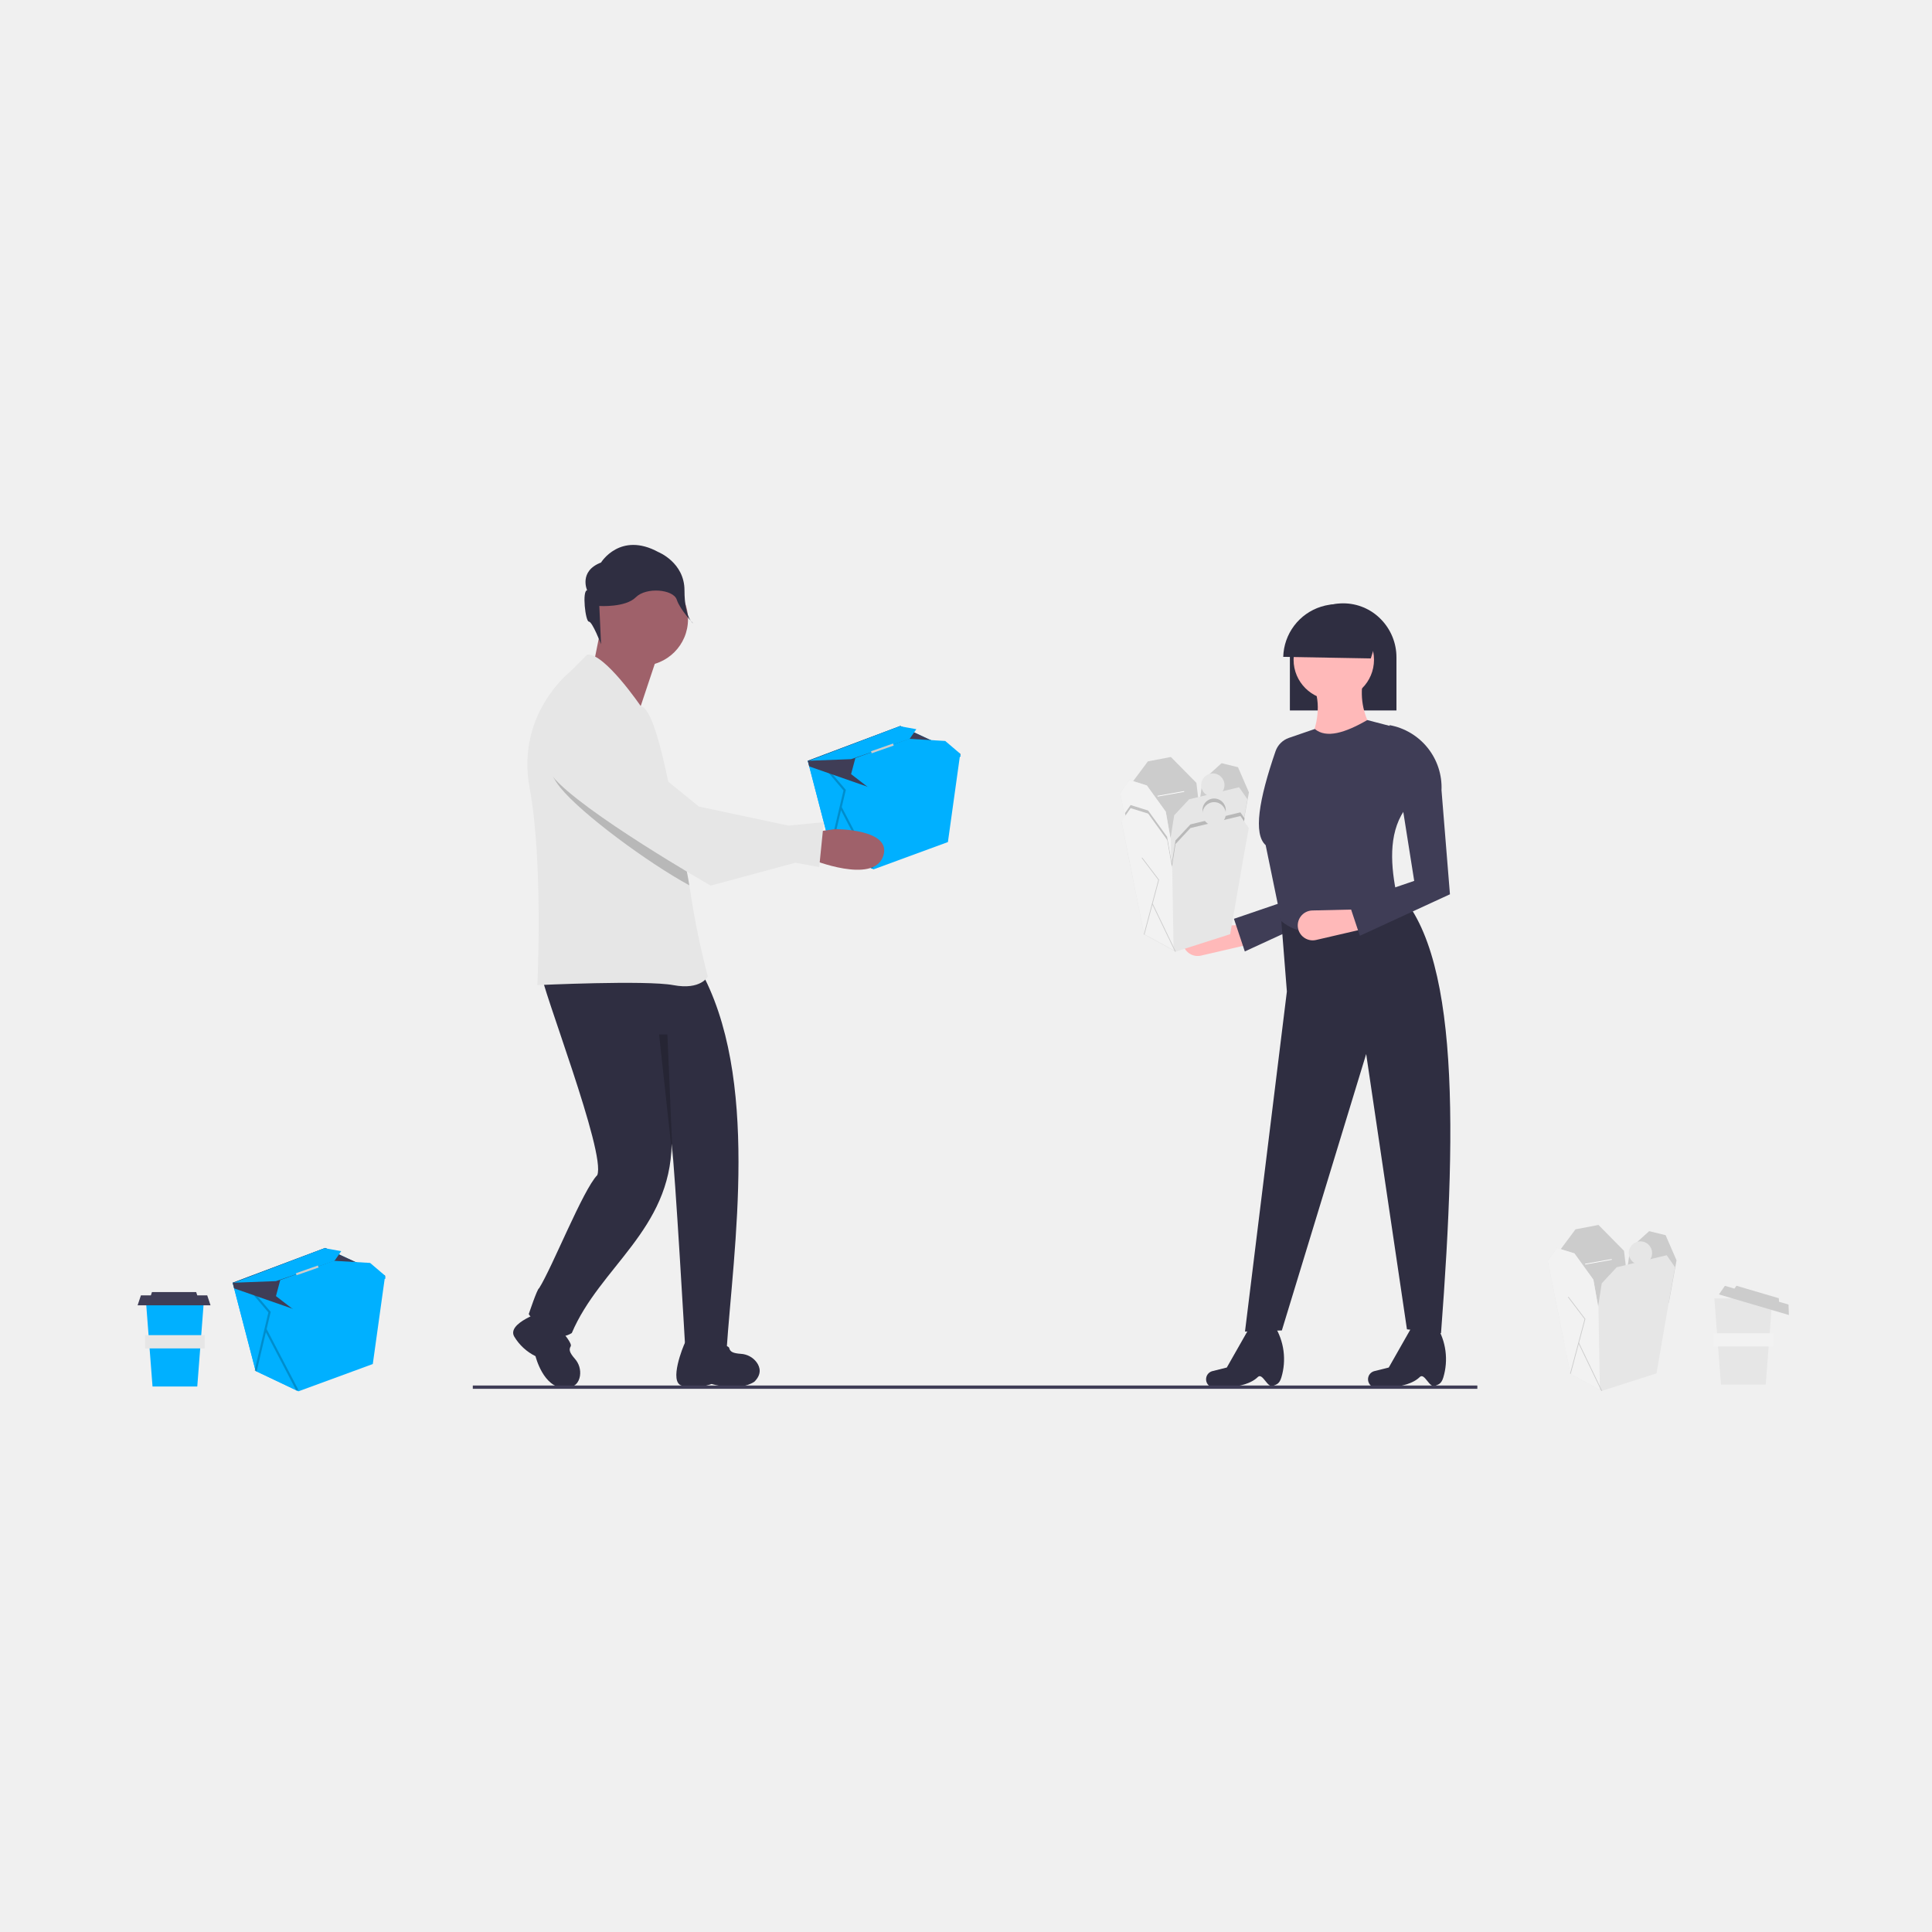
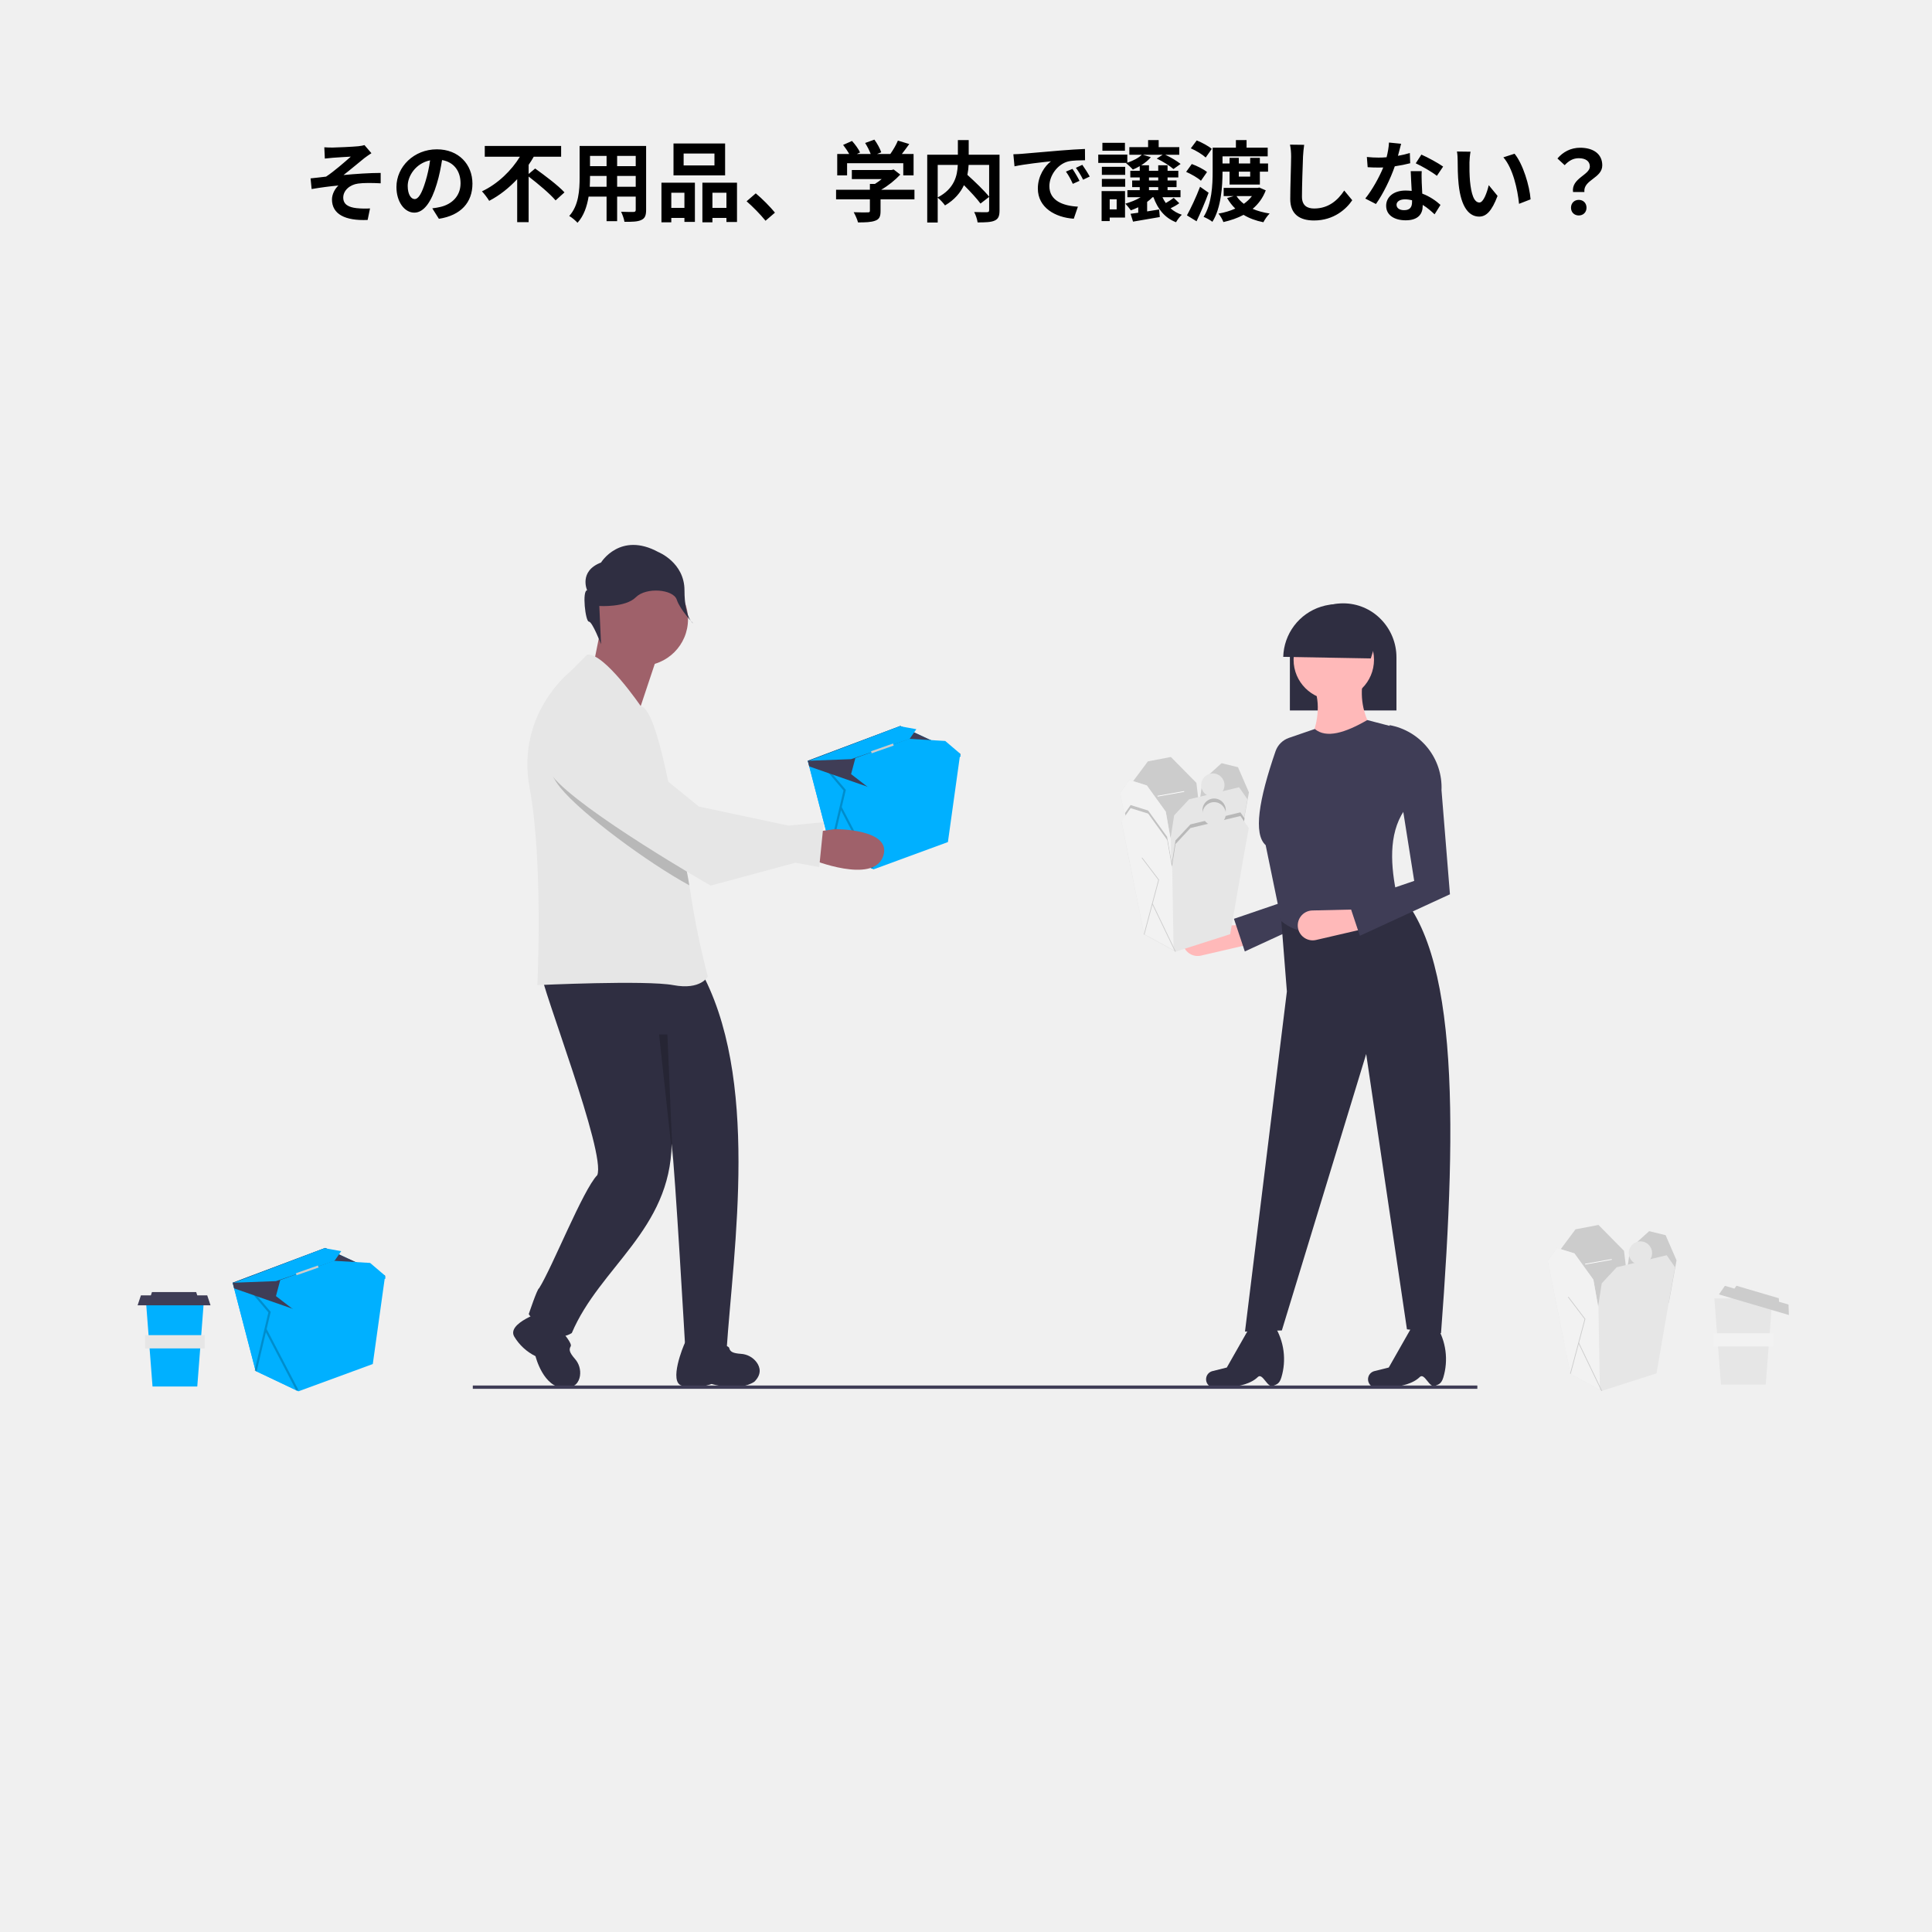
<svg xmlns="http://www.w3.org/2000/svg" width="351" height="351" viewBox="0 0 351 351" fill="none">
-   <path d="M174.449 136.948L174.441 137.001L174.42 137.152L172.214 152.984L158.705 157.941L158.493 157.839L150.93 154.248L147.019 139.242L146.751 138.212L146.833 138.181L163.564 131.895L174.439 136.942L174.449 136.948Z" fill="#00B0FF" />
-   <path d="M158.493 157.839L150.93 154.247L146.751 138.212L146.833 138.18L157.733 142.779L158.493 157.839Z" fill="#00B0FF" />
-   <path opacity="0.2" d="M158.682 157.656L152.929 146.631L153.668 143.506L150.188 139.408L149.892 139.66L153.245 143.608L150.74 154.203L151.119 154.292L152.793 147.21L158.338 157.836L158.682 157.656Z" fill="black" />
-   <path d="M174.449 137.143L174.42 137.152L157.733 142.974L147.019 139.242L146.751 138.212L146.833 138.181L163.564 131.895L174.439 136.942L174.441 137.001L174.449 137.143Z" fill="#3F3D56" />
-   <path d="M158.024 143.265L154.623 140.641L155.4 137.726L165.119 134.227L171.727 134.616L174.352 136.851L174.546 137.434L158.024 143.265Z" fill="#00B0FF" />
-   <path d="M146.945 138.212L154.623 137.92L158.782 136.508L165.266 134.227L166.479 132.478L163.453 131.936L146.945 138.212Z" fill="#00B0FF" />
-   <path d="M162.242 135.084L158.239 136.489L158.367 136.855L162.371 135.451L162.242 135.084Z" fill="#CCCCCC" />
+   <path d="M174.449 136.948L174.441 137.001L174.42 137.152L172.214 152.984L158.705 157.941L158.493 157.839L150.93 154.247L147.019 139.242L146.751 138.212L146.832 138.181L163.564 131.895L174.439 136.942L174.449 136.948Z" fill="#00B0FF" />
+   <path d="M158.493 157.839L150.93 154.247L146.751 138.212L146.832 138.18L157.733 142.779L158.493 157.839Z" fill="#00B0FF" />
+   <path opacity="0.2" d="M158.683 157.656L152.93 146.631L153.669 143.506L150.189 139.408L149.892 139.66L153.245 143.608L150.741 154.203L151.119 154.292L152.793 147.21L158.338 157.836L158.683 157.656Z" fill="black" />
+   <path d="M174.449 137.143L174.42 137.152L157.733 142.974L147.019 139.242L146.751 138.212L146.832 138.181L163.564 131.895L174.439 136.942L174.441 137.001L174.449 137.143Z" fill="#3F3D56" />
+   <path d="M158.024 143.265L154.623 140.641L155.4 137.726L165.119 134.227L171.728 134.616L174.352 136.851L174.546 137.434L158.024 143.265Z" fill="#00B0FF" />
+   <path d="M146.945 138.212L154.623 137.92L158.782 136.508L165.267 134.227L166.48 132.478L163.453 131.936L146.945 138.212Z" fill="#00B0FF" />
+   <path d="M162.242 135.084L158.239 136.489L158.367 136.855L162.37 135.451L162.242 135.084Z" fill="#CCCCCC" />
  <path d="M109.512 112.352L107.635 121.736L116.393 128.305L120.46 116.106L109.512 112.352Z" fill="#9F616A" />
  <path d="M116.55 120.954C121.214 120.954 124.995 117.173 124.995 112.509C124.995 107.845 121.214 104.063 116.55 104.063C111.886 104.063 108.104 107.845 108.104 112.509C108.104 117.173 111.886 120.954 116.55 120.954Z" fill="#9F616A" />
-   <path d="M98.251 176.498C98.29 179.222 110.157 209.547 108.509 213.495C105.912 216.15 100.325 230.282 97.939 234.051C97.626 234.051 96.062 238.743 96.062 238.743C96.062 238.743 99.816 244.686 103.882 242.184C108.995 230.158 121.8 223.451 122.026 207.778C122.644 212.729 124.468 244.51 124.468 244.51C124.468 244.51 124.118 244.658 131.996 245.413C133.219 226.968 138.217 195.587 127.028 175.872C123.588 174.308 98.251 176.498 98.251 176.498Z" fill="#2F2E41" />
-   <path d="M124.468 243.891C124.102 244.595 121.479 251.086 123.866 251.737C126.618 252.487 129.286 251.435 129.286 251.435C129.286 251.435 134.104 252.941 137.052 251.028C138.428 249.651 138.115 248.401 137.459 247.494C137.125 247.047 136.698 246.678 136.207 246.414C135.716 246.149 135.173 245.995 134.617 245.962C133.12 245.855 132.645 245.578 132.474 244.892C132.224 243.891 124.468 243.891 124.468 243.891Z" fill="#2F2E41" />
-   <path d="M98.731 238.223C98.731 238.223 92.008 240.346 93.424 242.823C94.343 244.358 95.685 245.595 97.29 246.387C97.29 246.387 98.692 252.168 102.584 252.168C104.53 252.168 105.193 251.062 105.37 249.956C105.45 249.404 105.409 248.842 105.249 248.307C105.089 247.773 104.814 247.28 104.444 246.863C103.461 245.73 103.321 245.198 103.685 244.592C104.216 243.707 98.731 238.223 98.731 238.223Z" fill="#2F2E41" />
-   <path d="M128.593 177.413C128.593 177.413 127.341 179.916 122.336 178.976C117.332 178.04 97.627 178.976 97.627 178.976C97.627 178.976 98.72 156.613 96.218 143.162C93.716 129.711 103.568 122.048 103.568 122.048L106.697 118.92C109.825 118.61 116.432 128.317 116.432 128.317C118.606 128.682 120.635 137.923 122.367 146.667C122.469 147.167 122.565 147.661 122.662 148.155C123.46 152.232 124.571 156.769 125.236 160.843C125.284 161.132 125.329 161.418 125.372 161.704C126.163 166.995 127.238 172.239 128.593 177.413V177.413Z" fill="#E6E6E6" />
-   <path d="M106.67 107.25C106.67 107.25 105.091 103.776 109.196 102.197C109.196 102.197 112.67 96.513 119.618 100.303C119.618 100.303 124.355 102.197 124.355 107.25C124.355 112.303 125.934 113.25 125.934 113.25C125.934 113.25 123.582 110.838 122.951 108.943C122.319 107.049 117.407 106.619 115.512 108.513C113.618 110.408 108.881 110.092 108.881 110.092L109.197 117.04C109.197 117.04 107.618 112.935 106.986 112.935C106.354 112.935 105.723 107.25 106.67 107.25Z" fill="#2F2E41" />
-   <path opacity="0.2" d="M125.236 160.843C117.775 156.787 105.688 147.893 101.789 143.081C96.649 136.742 102.255 131.925 102.255 131.925C108.612 127.914 116.212 141.675 116.212 141.675L122.366 146.667C122.469 147.167 122.565 147.661 122.662 148.155C123.459 152.232 124.571 156.769 125.236 160.843Z" fill="black" />
-   <path d="M147.51 156.169C147.51 156.169 158.603 160.672 160.429 155.61C162.255 150.548 151.671 150.635 151.671 150.635L147.516 151.224L147.51 156.169Z" fill="#9F616A" />
-   <path d="M100.834 129.865C100.834 129.865 95.23 134.685 100.366 141.021C105.503 147.358 129.108 160.896 129.108 160.896L144.483 156.739L148.835 157.536L149.655 149.366L143.245 149.992L126.972 146.527L116.596 138.108C116.596 138.108 107.189 125.856 100.834 129.865Z" fill="#E6E6E6" />
+   <path d="M98.252 176.498C98.29 179.222 110.157 209.547 108.51 213.495C105.912 216.15 100.326 230.282 97.939 234.051C97.626 234.051 96.062 238.743 96.062 238.743C96.062 238.743 99.816 244.686 103.882 242.184C108.995 230.158 121.8 223.451 122.026 207.778C122.644 212.729 124.469 244.51 124.469 244.51C124.469 244.51 124.119 244.658 131.996 245.413C133.219 226.968 138.217 195.587 127.028 175.872C123.588 174.308 98.252 176.498 98.252 176.498Z" fill="#2F2E41" />
+   <path d="M124.468 243.891C124.102 244.595 121.48 251.086 123.866 251.737C126.618 252.487 129.286 251.435 129.286 251.435C129.286 251.435 134.104 252.941 137.052 251.028C138.428 249.651 138.116 248.401 137.459 247.494C137.125 247.047 136.698 246.678 136.207 246.414C135.716 246.149 135.174 245.995 134.617 245.962C133.121 245.855 132.645 245.578 132.474 244.892C132.224 243.891 124.468 243.891 124.468 243.891Z" fill="#2F2E41" />
+   <path d="M98.731 238.223C98.731 238.223 92.008 240.346 93.424 242.823C94.343 244.358 95.685 245.595 97.289 246.387C97.289 246.387 98.691 252.168 102.583 252.168C104.53 252.168 105.193 251.062 105.37 249.956C105.45 249.404 105.408 248.842 105.248 248.307C105.088 247.773 104.814 247.28 104.443 246.863C103.461 245.73 103.321 245.198 103.685 244.592C104.215 243.707 98.731 238.223 98.731 238.223Z" fill="#2F2E41" />
+   <path d="M128.593 177.413C128.593 177.413 127.341 179.916 122.336 178.976C117.332 178.04 97.627 178.976 97.627 178.976C97.627 178.976 98.72 156.613 96.218 143.162C93.716 129.712 103.568 122.048 103.568 122.048L106.697 118.92C109.825 118.61 116.432 128.317 116.432 128.317C118.606 128.682 120.635 137.923 122.367 146.667C122.469 147.167 122.565 147.661 122.662 148.155C123.46 152.232 124.571 156.769 125.236 160.843C125.284 161.132 125.329 161.418 125.372 161.705C126.163 166.995 127.238 172.239 128.593 177.413Z" fill="#E6E6E6" />
+   <path d="M106.67 107.25C106.67 107.25 105.091 103.776 109.196 102.197C109.196 102.197 112.67 96.513 119.618 100.303C119.618 100.303 124.355 102.197 124.355 107.25C124.355 112.303 125.934 113.25 125.934 113.25C125.934 113.25 123.582 110.838 122.951 108.943C122.319 107.049 117.407 106.619 115.512 108.513C113.617 110.408 108.88 110.092 108.88 110.092L109.196 117.04C109.196 117.04 107.617 112.935 106.986 112.935C106.354 112.935 105.722 107.25 106.67 107.25Z" fill="#2F2E41" />
+   <path opacity="0.2" d="M125.236 160.843C117.775 156.787 105.688 147.893 101.789 143.081C96.649 136.742 102.256 131.925 102.256 131.925C108.612 127.914 116.212 141.675 116.212 141.675L122.367 146.667C122.469 147.167 122.565 147.661 122.662 148.155C123.46 152.232 124.571 156.769 125.236 160.843Z" fill="black" />
+   <path d="M147.51 156.169C147.51 156.169 158.603 160.672 160.429 155.61C162.255 150.548 151.671 150.635 151.671 150.635L147.516 151.223L147.51 156.169Z" fill="#9F616A" />
+   <path d="M100.834 129.865C100.834 129.865 95.23 134.685 100.366 141.021C105.502 147.358 129.107 160.896 129.107 160.896L144.483 156.739L148.834 157.536L149.655 149.366L143.245 149.992L126.972 146.527L116.596 138.108C116.596 138.108 107.188 125.856 100.834 129.865Z" fill="#E6E6E6" />
  <path opacity="0.2" d="M121.249 187.937L122.229 210.845L119.743 187.937H121.249Z" fill="black" />
-   <path d="M227.1 171.549L218.2 173.611C217.511 173.771 216.788 173.656 216.183 173.29C215.578 172.925 215.139 172.338 214.96 171.654V171.654C214.856 171.258 214.844 170.843 214.923 170.441C215.002 170.039 215.172 169.66 215.418 169.332C215.665 169.005 215.982 168.738 216.347 168.551C216.712 168.363 217.114 168.261 217.524 168.252L226.121 168.052L227.1 171.549Z" fill="#FFB9B9" />
-   <path d="M226.155 172.855L224.178 166.925L236.029 162.878L232.883 135.18C238.546 136.209 241.241 140.662 240.989 146.412L242.522 165.312L226.155 172.855Z" fill="#3F3D56" />
+   <path d="M227.1 171.549L218.2 173.611C217.511 173.771 216.788 173.656 216.183 173.29C215.578 172.925 215.139 172.338 214.96 171.654C214.856 171.258 214.844 170.843 214.923 170.441C215.002 170.039 215.172 169.66 215.418 169.332C215.665 169.005 215.982 168.738 216.347 168.551C216.712 168.363 217.114 168.261 217.524 168.252L226.121 168.052L227.1 171.549Z" fill="#FFB9B9" />
+   <path d="M226.155 172.855L224.178 166.925L236.029 162.878L232.883 135.18C238.546 136.209 241.241 140.662 240.989 146.412L242.522 165.313L226.155 172.855Z" fill="#3F3D56" />
  <path d="M234.343 129.073H253.704V119.445C253.711 116.844 252.692 114.346 250.868 112.493C249.977 111.579 248.913 110.854 247.737 110.359C246.561 109.864 245.298 109.61 244.023 109.612C241.475 109.617 239.032 110.624 237.221 112.416C235.41 114.208 234.377 116.64 234.346 119.188C234.344 119.276 234.343 119.36 234.343 119.445L234.343 129.073Z" fill="#2F2E41" />
-   <path d="M261.799 242.217L255.61 241.507L248.203 191.489L232.883 241.71L226.187 241.913L233.796 180.125L232.68 166.023L251.653 160.037C265.09 169.417 264.812 202.55 261.799 242.217Z" fill="#2F2E41" />
+   <path d="M261.799 242.217L255.61 241.507L248.204 191.489L232.883 241.71L226.187 241.913L233.797 180.125L232.681 166.023L251.653 160.037C265.091 169.417 264.813 202.55 261.799 242.217Z" fill="#2F2E41" />
  <path d="M242.319 127.165C246.353 127.165 249.624 123.894 249.624 119.86C249.624 115.825 246.353 112.555 242.319 112.555C238.284 112.555 235.014 115.825 235.014 119.86C235.014 123.894 238.284 127.165 242.319 127.165Z" fill="#FFB9B9" />
-   <path d="M249.624 133.049L237.246 136.296C239.332 132.285 239.999 128.541 238.869 125.135L247.595 123.715C247.034 126.972 247.762 130.319 249.624 133.049V133.049Z" fill="#FFB9B9" />
-   <path d="M253.783 162.776C246.841 167.191 238.754 172.263 232.782 167.342L229.941 153.543C227.683 151.532 228.684 145.327 231.737 136.481C231.93 135.92 232.25 135.41 232.67 134.99C233.09 134.57 233.6 134.252 234.162 134.058L238.869 132.44C240.955 134.195 244.375 133.148 248.406 130.817L253.073 132.034L255.102 147.253C252.173 151.642 252.685 157.485 253.783 162.776Z" fill="#3F3D56" />
-   <path d="M248 168.708L239.1 170.771C238.411 170.93 237.688 170.815 237.083 170.449C236.478 170.084 236.039 169.497 235.86 168.813C235.756 168.417 235.743 168.002 235.823 167.6C235.902 167.198 236.071 166.819 236.318 166.492C236.565 166.164 236.882 165.897 237.247 165.71C237.612 165.523 238.014 165.421 238.424 165.411L247.021 165.211L248 168.708Z" fill="#FFB9B9" />
-   <path d="M260.723 251.78C259.683 252.255 258.813 249.314 257.936 250.176C255.483 252.586 249.6 252.046 249.6 252.046C249.402 251.982 249.22 251.879 249.063 251.743C248.907 251.607 248.779 251.441 248.689 251.254C248.599 251.067 248.547 250.864 248.538 250.657C248.528 250.449 248.561 250.242 248.634 250.048V250.048C248.721 249.816 248.863 249.608 249.049 249.442C249.234 249.277 249.456 249.159 249.697 249.099L252.306 248.447L256.401 241.245L260.864 240.68L260.977 240.865C261.839 242.255 262.396 243.814 262.608 245.436C262.821 247.059 262.685 248.708 262.21 250.274C261.839 251.463 261.333 251.501 260.723 251.78Z" fill="#2F2E41" />
-   <path d="M231.3 251.78C230.261 252.255 229.39 249.314 228.513 250.176C226.061 252.586 220.178 252.046 220.178 252.046C219.98 251.982 219.798 251.879 219.641 251.743C219.484 251.607 219.357 251.441 219.267 251.254C219.176 251.067 219.125 250.864 219.115 250.657C219.106 250.449 219.139 250.242 219.211 250.048V250.048C219.299 249.816 219.441 249.608 219.626 249.442C219.811 249.277 220.034 249.159 220.275 249.099L222.883 248.447L226.978 241.245L231.442 240.68L231.554 240.865C232.417 242.255 232.973 243.814 233.186 245.436C233.399 247.059 233.263 248.708 232.787 250.274C232.416 251.463 231.911 251.501 231.3 251.78Z" fill="#2F2E41" />
+   <path d="M249.624 133.049L237.246 136.296C239.331 132.285 239.999 128.541 238.869 125.135L247.595 123.715C247.034 126.972 247.761 130.319 249.624 133.049Z" fill="#FFB9B9" />
+   <path d="M253.784 162.776C246.841 167.191 238.754 172.263 232.782 167.342L229.941 153.543C227.683 151.532 228.684 145.327 231.737 136.481C231.931 135.92 232.25 135.41 232.67 134.99C233.09 134.57 233.601 134.252 234.162 134.058L238.869 132.44C240.955 134.195 244.375 133.148 248.406 130.817L253.073 132.034L255.103 147.253C252.173 151.642 252.685 157.485 253.784 162.776Z" fill="#3F3D56" />
+   <path d="M248 168.708L239.1 170.771C238.411 170.93 237.688 170.815 237.083 170.449C236.478 170.084 236.039 169.497 235.86 168.813C235.756 168.417 235.744 168.002 235.823 167.6C235.902 167.198 236.072 166.819 236.318 166.492C236.565 166.164 236.883 165.897 237.247 165.71C237.612 165.523 238.014 165.421 238.424 165.411L247.021 165.211L248 168.708Z" fill="#FFB9B9" />
+   <path d="M260.723 251.78C259.684 252.255 258.813 249.314 257.936 250.176C255.484 252.586 249.6 252.046 249.6 252.046C249.403 251.982 249.22 251.879 249.064 251.743C248.907 251.607 248.78 251.441 248.689 251.254C248.599 251.067 248.548 250.864 248.538 250.657C248.528 250.449 248.561 250.242 248.634 250.048C248.721 249.816 248.864 249.608 249.049 249.442C249.234 249.277 249.457 249.159 249.698 249.099L252.306 248.447L256.401 241.245L260.864 240.68L260.977 240.865C261.84 242.255 262.396 243.814 262.609 245.436C262.821 247.059 262.685 248.708 262.21 250.274C261.839 251.463 261.334 251.501 260.723 251.78Z" fill="#2F2E41" />
+   <path d="M231.3 251.78C230.261 252.255 229.39 249.314 228.513 250.176C226.061 252.586 220.178 252.046 220.178 252.046C219.98 251.982 219.798 251.879 219.641 251.743C219.484 251.607 219.357 251.441 219.267 251.254C219.176 251.067 219.125 250.864 219.115 250.657C219.106 250.449 219.139 250.242 219.211 250.048C219.299 249.816 219.441 249.608 219.626 249.442C219.811 249.277 220.034 249.159 220.275 249.099L222.883 248.447L226.978 241.245L231.442 240.68L231.554 240.865C232.417 242.255 232.973 243.814 233.186 245.436C233.399 247.059 233.263 248.708 232.787 250.274C232.416 251.463 231.911 251.501 231.3 251.78Z" fill="#2F2E41" />
  <path d="M250.883 113.767L249.043 119.62L233.136 119.337C233.191 117.289 233.883 115.31 235.118 113.674C236.352 112.039 238.066 110.83 240.021 110.217C241.975 109.603 244.073 109.616 246.02 110.252C247.968 110.888 249.668 112.117 250.883 113.767H250.883Z" fill="#2F2E41" />
-   <path d="M247.055 170.014L245.079 164.084L256.929 160.037L252.446 131.739C255.185 132.236 257.65 133.709 259.386 135.885C261.122 138.06 262.011 140.791 261.889 143.571L263.422 162.472L247.055 170.014Z" fill="#3F3D56" />
-   <path d="M218.751 154.027L206.425 156.678L203.907 144.551L208.546 138.322L212.72 137.527L217.359 142.232L218.751 154.027Z" fill="#CCCCCC" />
-   <path d="M213.052 154.556H205.63L204.618 149.561L203.51 144.087L205.166 141.702L208.349 142.695L211.794 147.468L212.658 152.331L212.718 152.677L213.052 154.556Z" fill="#E6E6E6" />
-   <path d="M225.51 151.642L216.962 152.636L218.486 141.768L221.932 138.654L224.914 139.383L226.902 143.955L225.51 151.642Z" fill="#CCCCCC" />
-   <path d="M226.636 145.213L225.841 149.588L223.257 164.496L213.318 167.678L212.974 167.492L207.618 164.562L204.604 149.555L204.619 149.561L212.589 152.767L212.658 152.331L212.706 152.015L213.318 148.13L216.034 145.213L225.112 143.026L226.636 145.213Z" fill="#E6E6E6" />
-   <path d="M220.341 144.75C221.512 144.75 222.462 143.801 222.462 142.63C222.462 141.458 221.512 140.509 220.341 140.509C219.17 140.509 218.221 141.458 218.221 142.63C218.221 143.801 219.17 144.75 220.341 144.75Z" fill="#E6E6E6" />
-   <path d="M215.128 143.724L210.291 144.586L210.314 144.716L215.151 143.855L215.128 143.724Z" fill="white" />
-   <path d="M212.974 167.492L207.617 164.562L204.603 149.555L204.618 149.561L203.51 144.087L205.166 141.702L208.349 142.695L211.794 147.468L212.658 152.331L212.706 152.015L212.718 152.677L212.751 154.556L212.974 167.492Z" fill="#F2F2F2" />
+   <path d="M247.055 170.015L245.078 164.084L256.929 160.037L252.446 131.739C255.184 132.237 257.65 133.709 259.386 135.885C261.122 138.06 262.011 140.791 261.889 143.571L263.422 162.472L247.055 170.015Z" fill="#3F3D56" />
+   <path d="M218.751 154.027L206.426 156.678L203.907 144.551L208.546 138.322L212.721 137.527L217.359 142.232L218.751 154.027Z" fill="#CCCCCC" />
+   <path d="M213.052 154.556H205.63L204.618 149.561L203.51 144.086L205.166 141.702L208.349 142.695L211.794 147.468L212.658 152.331L212.718 152.677L213.052 154.556Z" fill="#E6E6E6" />
+   <path d="M225.51 151.642L216.962 152.636L218.486 141.768L221.932 138.654L224.913 139.383L226.902 143.955L225.51 151.642Z" fill="#CCCCCC" />
+   <path d="M226.636 145.213L225.841 149.588L223.257 164.496L213.317 167.678L212.974 167.492L207.617 164.562L204.603 149.555L204.618 149.561L212.589 152.767L212.658 152.331L212.706 152.015L213.317 148.13L216.033 145.213L225.112 143.026L226.636 145.213Z" fill="#E6E6E6" />
+   <path d="M220.341 144.75C221.513 144.75 222.462 143.801 222.462 142.63C222.462 141.458 221.513 140.509 220.341 140.509C219.17 140.509 218.221 141.458 218.221 142.63C218.221 143.801 219.17 144.75 220.341 144.75Z" fill="#E6E6E6" />
+   <path d="M215.128 143.724L210.291 144.585L210.314 144.716L215.151 143.854L215.128 143.724Z" fill="white" />
+   <path d="M212.974 167.492L207.617 164.562L204.603 149.555L204.618 149.561L203.51 144.086L205.166 141.702L208.349 142.695L211.794 147.468L212.658 152.331L212.706 152.015L212.718 152.677L212.751 154.556L212.974 167.492Z" fill="#F2F2F2" />
  <path d="M207.682 164.581L207.554 164.546L210.196 154.638L207.171 150.649L207.277 150.569L210.341 154.609L207.682 164.581Z" fill="#CCCCCC" />
-   <path d="M209.175 158.924L209.055 158.981L213.258 167.707L213.377 167.649L209.175 158.924Z" fill="#CCCCCC" />
-   <path opacity="0.2" d="M226.114 148.68L225.616 151.429L225.591 151.432L223.363 164.285L213.423 167.465L213.364 167.494L213.324 167.411L207.725 164.351L207.66 164.334L207.695 164.204L204.709 149.342L204.725 149.348L204.394 147.716L204.641 147.36L205.405 146.26L208.586 147.254L212.032 152.025L212.082 152.309L212.444 154.345L212.589 155.162L212.896 156.89L213.187 155.034L213.292 154.366L213.556 152.688L216.273 149.772L217.481 149.482L218.322 149.279L219.479 149C219.12 148.782 218.834 148.463 218.657 148.082C218.48 147.701 218.42 147.276 218.485 146.861C218.55 146.446 218.736 146.06 219.021 145.751C219.305 145.443 219.675 145.225 220.083 145.127C220.492 145.028 220.92 145.054 221.314 145.199C221.708 145.344 222.05 145.603 222.296 145.943C222.543 146.283 222.683 146.688 222.699 147.108C222.715 147.528 222.606 147.942 222.386 148.3L225.351 147.586L226.082 148.635L226.114 148.68Z" fill="black" />
-   <path d="M213.291 159.779H205.869L203.749 149.309L205.405 146.923L208.586 147.917L212.032 152.688L213.291 159.779Z" fill="#E6E6E6" />
+   <path d="M209.174 158.924L209.055 158.981L213.258 167.707L213.377 167.649L209.174 158.924Z" fill="#CCCCCC" />
+   <path opacity="0.2" d="M226.114 148.68L225.616 151.429L225.591 151.432L223.363 164.285L213.423 167.465L213.364 167.494L213.324 167.411L207.725 164.351L207.66 164.334L207.695 164.204L204.709 149.342L204.725 149.348L204.394 147.716L204.641 147.36L205.405 146.26L208.586 147.254L212.032 152.026L212.082 152.309L212.444 154.345L212.589 155.163L212.896 156.89L213.187 155.034L213.292 154.366L213.556 152.688L216.273 149.773L217.481 149.482L218.322 149.279L219.479 149.001C219.12 148.782 218.834 148.463 218.657 148.082C218.48 147.701 218.42 147.276 218.485 146.861C218.55 146.446 218.736 146.06 219.021 145.751C219.305 145.443 219.675 145.225 220.083 145.127C220.492 145.029 220.92 145.054 221.314 145.199C221.708 145.344 222.05 145.603 222.296 145.943C222.543 146.283 222.683 146.688 222.699 147.108C222.715 147.528 222.606 147.942 222.386 148.3L225.351 147.586L226.082 148.635L226.114 148.68Z" fill="black" />
+   <path d="M213.291 159.778H205.869L203.749 149.309L205.405 146.923L208.586 147.917L212.032 152.688L213.291 159.778Z" fill="#E6E6E6" />
  <path d="M223.496 169.719L213.556 172.899L207.857 169.785L204.842 154.776L212.827 157.989L213.556 153.351L216.273 150.435L225.351 148.249L226.875 150.435L226.08 154.809L223.496 169.719Z" fill="#E6E6E6" />
  <path d="M220.58 149.971C221.751 149.971 222.7 149.022 222.7 147.851C222.7 146.68 221.751 145.73 220.58 145.73C219.409 145.73 218.459 146.68 218.459 147.851C218.459 149.022 219.409 149.971 220.58 149.971Z" fill="#E6E6E6" />
  <path d="M213.218 172.611L207.861 169.681L204.847 154.674L204.862 154.68L203.754 149.205L205.41 146.821L208.593 147.814L212.037 152.587L212.902 157.45L212.95 157.134L212.962 157.796L212.995 159.675L213.218 172.611Z" fill="#F2F2F2" />
  <path d="M207.921 169.802L207.793 169.768L210.435 159.859L207.409 155.87L207.515 155.79L210.58 159.831L207.921 169.802Z" fill="#CCCCCC" />
-   <path d="M209.413 164.145L209.293 164.203L213.496 172.928L213.616 172.87L209.413 164.145Z" fill="#CCCCCC" />
-   <path d="M296.437 239.045L284.112 241.695L281.594 229.569L286.232 223.34L290.407 222.544L295.046 227.249L296.437 239.045Z" fill="#CCCCCC" />
+   <path d="M209.413 164.145L209.294 164.203L213.496 172.928L213.616 172.87L209.413 164.145Z" fill="#CCCCCC" />
+   <path d="M296.438 239.045L284.112 241.695L281.594 229.569L286.233 223.34L290.407 222.544L295.046 227.249L296.438 239.045Z" fill="#CCCCCC" />
  <path d="M290.739 239.574H283.317L282.305 234.578L281.197 229.104L282.853 226.719L286.036 227.713L289.48 232.485L290.345 237.348L290.405 237.695L290.739 239.574Z" fill="#E6E6E6" />
-   <path d="M303.197 236.659L294.648 237.653L296.173 226.786L299.618 223.671L302.6 224.4L304.588 228.972L303.197 236.659Z" fill="#CCCCCC" />
-   <path d="M304.322 230.23L303.527 234.605L300.944 249.513L291.004 252.696L290.661 252.509L285.304 249.579L282.29 234.572L282.305 234.578L290.275 237.785L290.345 237.348L290.393 237.032L291.004 233.148L293.72 230.23L302.799 228.044L304.322 230.23Z" fill="#E6E6E6" />
+   <path d="M303.196 236.659L294.648 237.653L296.172 226.786L299.618 223.671L302.6 224.4L304.588 228.972L303.196 236.659Z" fill="#CCCCCC" />
+   <path d="M304.322 230.23L303.527 234.605L300.944 249.513L291.004 252.696L290.661 252.509L285.304 249.579L282.29 234.572L282.305 234.578L290.275 237.785L290.345 237.348L290.393 237.032L291.004 233.148L293.72 230.23L302.798 228.044L304.322 230.23Z" fill="#E6E6E6" />
  <path d="M298.028 229.767C299.199 229.767 300.148 228.818 300.148 227.647C300.148 226.476 299.199 225.526 298.028 225.526C296.857 225.526 295.907 226.476 295.907 227.647C295.907 228.818 296.857 229.767 298.028 229.767Z" fill="#E6E6E6" />
  <path d="M292.814 228.741L287.977 229.603L288 229.733L292.838 228.872L292.814 228.741Z" fill="white" />
  <path d="M290.661 252.509L285.304 249.579L282.29 234.572L282.305 234.578L281.197 229.104L282.853 226.719L286.036 227.713L289.48 232.485L290.345 237.348L290.393 237.032L290.405 237.695L290.438 239.574L290.661 252.509Z" fill="#F2F2F2" />
  <path d="M285.369 249.598L285.241 249.564L287.883 239.655L284.857 235.667L284.963 235.587L288.028 239.627L285.369 249.598Z" fill="#CCCCCC" />
-   <path d="M286.861 243.941L286.742 243.999L290.944 252.724L291.064 252.667L286.861 243.941Z" fill="#CCCCCC" />
+   <path d="M286.861 243.941L286.741 243.999L290.944 252.724L291.063 252.667L286.861 243.941Z" fill="#CCCCCC" />
  <path d="M320.793 251.54H312.663L311.458 235.882H321.997L320.793 251.54Z" fill="#E6E6E6" />
  <path d="M322.148 242.205H311.308V244.614H322.148V242.205Z" fill="#F2F2F2" />
  <path d="M324.933 237.006L323.2 236.495L323.177 235.861L315.475 233.592L315.112 234.113L313.379 233.603L312.291 235.165L325 238.909L324.933 237.006Z" fill="#CCCCCC" />
  <path d="M69.964 231.777L69.956 231.83L69.935 231.982L67.728 247.813L54.219 252.77L54.008 252.669L46.444 249.077L42.534 234.071L42.266 233.041L42.347 233.01L59.079 226.724L69.954 231.772L69.964 231.777Z" fill="#00B0FF" />
  <path d="M54.008 252.669L46.444 249.077L42.266 233.041L42.347 233.01L53.248 237.609L54.008 252.669Z" fill="#00B0FF" />
  <path opacity="0.2" d="M54.197 252.485L48.444 241.461L49.183 238.335L45.703 234.237L45.407 234.489L48.759 238.437L46.255 249.032L46.633 249.121L48.307 242.039L53.852 252.665L54.197 252.485Z" fill="black" />
  <path d="M69.964 231.972L69.935 231.982L53.248 237.803L42.534 234.071L42.266 233.041L42.347 233.01L59.079 226.724L69.954 231.772L69.956 231.83L69.964 231.972Z" fill="#3F3D56" />
  <path d="M53.539 238.095L50.137 235.471L50.915 232.555L60.633 229.056L67.242 229.445L69.866 231.68L70.061 232.263L53.539 238.095Z" fill="#00B0FF" />
  <path d="M42.459 233.041L50.137 232.749L54.296 231.338L60.781 229.056L61.994 227.307L58.968 226.765L42.459 233.041Z" fill="#00B0FF" />
  <path d="M57.756 229.913L53.753 231.318L53.882 231.685L57.885 230.28L57.756 229.913Z" fill="#CCCCCC" />
  <path d="M35.84 251.9H27.71L26.505 236.242H37.044L35.84 251.9Z" fill="#00B0FF" />
  <path d="M37.195 242.565H26.355V244.974H37.195V242.565Z" fill="#E6E6E6" />
  <path d="M37.647 235.339H35.84L35.639 234.736H27.61L27.409 235.339H25.602L25 237.145H38.249L37.647 235.339Z" fill="#3F3D56" />
  <path d="M268.399 251.715H85.897V252.317H268.399V251.715Z" fill="#3F3D56" />
+   <path d="M58.92 26.76L59.016 28.808C59.528 28.744 60.056 28.696 60.456 28.664C61.112 28.6 63.08 28.504 63.736 28.456C62.744 29.336 60.664 31.16 59.24 32.088C58.392 32.184 57.272 32.328 56.424 32.408L56.616 34.344C58.216 34.072 60.008 33.832 61.48 33.704C60.872 34.264 60.312 35.256 60.312 36.232C60.312 38.904 62.696 40.136 66.792 39.96L67.224 37.864C66.616 37.912 65.672 37.912 64.776 37.816C63.352 37.656 62.36 37.16 62.36 35.896C62.36 34.584 63.576 33.544 65.048 33.352C66.024 33.208 67.624 33.224 69.16 33.304V31.416C67.208 31.416 64.552 31.592 62.408 31.8C63.512 30.952 65.08 29.624 66.216 28.712C66.552 28.44 67.144 28.056 67.48 27.832L66.216 26.36C65.992 26.44 65.624 26.504 65.112 26.568C64.136 26.664 61.128 26.808 60.44 26.808C59.896 26.808 59.432 26.792 58.92 26.76ZM85.832 33.368C85.832 29.88 83.336 27.128 79.368 27.128C75.224 27.128 72.024 30.28 72.024 33.976C72.024 36.68 73.496 38.632 75.272 38.632C77.016 38.632 78.392 36.648 79.352 33.416C79.816 31.912 80.088 30.44 80.312 29.08C82.472 29.448 83.672 31.096 83.672 33.304C83.672 35.64 82.072 37.112 80.024 37.592C79.592 37.688 79.144 37.784 78.536 37.848L79.736 39.752C83.768 39.128 85.832 36.744 85.832 33.368ZM74.072 33.768C74.072 32.008 75.496 29.672 78.136 29.128C77.96 30.456 77.656 31.816 77.288 33C76.632 35.16 76.008 36.168 75.336 36.168C74.712 36.168 74.072 35.384 74.072 33.768ZM96.04 31.608V29.944C96.376 29.464 96.696 28.968 96.968 28.472H101.944V26.52H88.072V28.472H94.456C92.968 30.92 90.472 33.4 87.56 34.76C87.976 35.192 88.568 35.976 88.872 36.488C90.792 35.496 92.504 34.104 93.96 32.552V40.36H96.04V32.072C97.768 33.4 99.944 35.224 100.936 36.408L102.552 34.952C101.4 33.688 98.936 31.848 97.224 30.616L96.04 31.608ZM112.12 33.928V31.96H115.496V33.928H112.12ZM107.144 33.928C107.176 33.336 107.192 32.76 107.192 32.248V31.96H110.2V33.928H107.144ZM110.2 28.328V30.184H107.192V28.328H110.2ZM115.496 30.184H112.12V28.328H115.496V30.184ZM117.384 26.52H105.304V32.232C105.304 34.472 105.16 37.32 103.416 39.24C103.848 39.464 104.616 40.12 104.92 40.472C106.072 39.224 106.648 37.464 106.936 35.72H110.2V40.184H112.12V35.72H115.496V38.12C115.496 38.408 115.384 38.504 115.08 38.504C114.792 38.504 113.736 38.52 112.84 38.472C113.08 38.968 113.384 39.784 113.448 40.296C114.888 40.312 115.864 40.28 116.52 39.96C117.16 39.672 117.384 39.16 117.384 38.136V26.52ZM129.8 30.056H124.2V27.896H129.8V30.056ZM131.736 26.072H122.36V31.864H131.736V26.072ZM124.344 35.016V37.768H121.96V35.016H124.344ZM120.168 40.392H121.96V39.592H124.344V40.312H126.248V33.192H120.168V40.392ZM129.432 37.768V35.016H131.976V37.768H129.432ZM127.608 33.192V40.392H129.432V39.592H131.976V40.328H133.896V33.192H127.608ZM139.08 40.104L140.792 38.632C139.992 37.64 138.44 36.056 137.304 35.128L135.64 36.568C136.744 37.528 138.104 38.904 139.08 40.104ZM153.896 29.656H164.104V31.864H165.976V27.976H163.848C164.28 27.416 164.76 26.776 165.192 26.168L163.128 25.544C162.824 26.296 162.28 27.224 161.752 27.976H159.336L160.104 27.672C159.896 27.032 159.368 26.056 158.856 25.368L157.176 25.976C157.56 26.584 157.96 27.352 158.184 27.976H155.672L156.248 27.704C155.992 27.08 155.352 26.232 154.792 25.608L153.176 26.328C153.56 26.824 153.992 27.448 154.28 27.976H152.104V31.864H153.896V29.656ZM166.136 34.472H160.088C161.4 33.72 162.648 32.696 163.56 31.72L162.36 30.792L161.944 30.888H154.76V32.536H160.184C159.8 32.856 159.368 33.16 158.952 33.416H158.04V34.472H151.896V36.216H158.04V38.296C158.04 38.52 157.96 38.584 157.624 38.584C157.304 38.6 156.12 38.6 155.096 38.552C155.384 39.064 155.752 39.864 155.88 40.408C157.24 40.408 158.232 40.376 158.984 40.104C159.768 39.832 159.976 39.336 159.976 38.344V36.216H166.136V34.472ZM179.704 29.96V35.736C178.824 34.632 177.112 33 175.752 31.768C175.88 31.144 175.944 30.552 175.976 29.96H179.704ZM170.36 29.96H174.008C173.928 31.928 173.384 34.296 170.36 35.864V29.96ZM181.592 28.104H175.992V25.448H174.024V28.104H168.456V40.424H170.36V35.912C170.824 36.264 171.416 36.936 171.688 37.32C173.432 36.296 174.504 34.984 175.128 33.64C176.296 34.808 177.496 36.104 178.136 36.984L179.704 35.768V38.168C179.704 38.456 179.608 38.536 179.304 38.552C179 38.552 177.928 38.568 176.984 38.52C177.256 39.016 177.544 39.864 177.608 40.408C179.032 40.408 180.056 40.376 180.712 40.072C181.384 39.768 181.592 39.24 181.592 38.216V28.104ZM184.104 28.024L184.312 30.216C186.168 29.816 189.432 29.464 190.936 29.304C189.848 30.12 188.552 31.944 188.552 34.248C188.552 37.72 191.72 39.512 195.08 39.736L195.832 37.544C193.112 37.4 190.648 36.456 190.648 33.816C190.648 31.912 192.104 29.848 194.04 29.336C194.888 29.128 196.264 29.128 197.128 29.112L197.112 27.064C195.976 27.112 194.232 27.208 192.584 27.352C189.656 27.592 187.016 27.832 185.672 27.944C185.368 27.976 184.744 28.008 184.104 28.024ZM194.84 30.68L193.656 31.176C194.168 31.896 194.504 32.52 194.904 33.4L196.12 32.856C195.816 32.232 195.24 31.256 194.84 30.68ZM196.632 29.944L195.464 30.488C195.976 31.192 196.344 31.784 196.776 32.648L197.976 32.072C197.64 31.448 197.032 30.504 196.632 29.944ZM204.376 25.944H200.28V27.384H204.376V25.944ZM202.872 36.2V38.04H201.608V36.2H202.872ZM204.392 34.712H200.136V40.168H201.608V39.528H204.392V34.712ZM200.184 33.928H204.424V32.504H200.184V33.928ZM200.184 31.768H204.424V30.312H200.184V31.768ZM208.744 33.992H210.424V34.552H208.744V33.992ZM208.744 32.232H210.424V32.792H208.744V32.232ZM213.24 35.944C212.872 36.232 212.328 36.584 211.8 36.888C211.56 36.552 211.368 36.2 211.192 35.832H214.472V34.552H212.12V33.992H213.752V32.792H212.12V32.232H214.072V31.032H212.12V30.024H210.424V31.032H208.744V30.024H207.336C208.008 29.592 208.648 29.096 209.08 28.552L207.64 28.12H211.224L210.152 28.808C211.208 29.288 212.536 30.136 213.192 30.712L214.488 29.784C213.848 29.272 212.728 28.584 211.704 28.12H214.248V26.728H210.504V25.448H208.584V26.728H205.176V28.12H207.432C206.856 28.696 205.848 29.208 204.808 29.56V28.088H199.528V29.592H204.728L204.584 29.64C204.936 29.912 205.544 30.488 205.816 30.808C206.232 30.632 206.648 30.424 207.064 30.184V31.032H205.352V32.232H207.064V32.792H205.688V33.992H207.064V34.552H204.824V35.832H207.224C206.44 36.328 205.448 36.712 204.456 37C204.728 37.288 205.24 37.912 205.448 38.216C205.896 38.056 206.344 37.864 206.792 37.656V38.648C206.28 38.712 205.816 38.792 205.4 38.84L205.848 40.264C207.224 40.04 209.016 39.736 210.712 39.432L210.584 38.056C209.848 38.168 209.112 38.296 208.408 38.408V36.68C208.76 36.424 209.096 36.136 209.384 35.832H209.56C210.328 37.976 211.624 39.592 213.656 40.376C213.896 39.944 214.36 39.32 214.712 39.016C213.928 38.76 213.24 38.36 212.664 37.848C213.208 37.592 213.768 37.272 214.248 36.92L213.24 35.944ZM220.152 27.048C219.56 26.536 218.344 25.88 217.416 25.512L216.344 26.952C217.304 27.352 218.488 28.088 219.048 28.616L220.152 27.048ZM219.288 31.256C218.68 30.744 217.464 30.136 216.52 29.8L215.496 31.224C216.44 31.64 217.624 32.312 218.184 32.84L219.288 31.256ZM218.024 33.928C217.304 35.832 216.328 37.88 215.64 39.128L217.384 40.2C218.136 38.616 218.936 36.744 219.576 35.016L218.024 33.928ZM227.128 31.192V32.088H225.064V31.192H227.128ZM223.384 31.192V33.528H228.888V31.192H230.376V29.704H228.888V28.68H227.128V29.704H225.064V28.68H223.384V29.704H222.104V28.408H230.312V26.824H226.472V25.448H224.536V26.824H220.312V31.16C220.312 33.576 220.168 37.032 218.664 39.4C219.128 39.576 219.928 40.008 220.264 40.296C221.848 37.784 222.104 33.848 222.104 31.192H223.384ZM227.448 35.624C227.048 36.152 226.552 36.616 225.976 37.032C225.432 36.616 224.984 36.152 224.648 35.624H227.448ZM228.792 34.072L228.488 34.136H222.312V35.624H224.136L222.936 35.976C223.352 36.696 223.848 37.336 224.424 37.896C223.496 38.312 222.472 38.616 221.368 38.808C221.688 39.176 222.104 39.88 222.264 40.344C223.592 40.04 224.824 39.624 225.928 39.032C226.952 39.656 228.152 40.104 229.528 40.376C229.768 39.896 230.264 39.176 230.664 38.792C229.512 38.616 228.472 38.328 227.576 37.944C228.6 37.08 229.432 35.976 229.96 34.584L228.792 34.072ZM236.936 26.312L234.36 26.28C234.504 26.92 234.568 27.688 234.568 28.44C234.568 29.816 234.408 34.024 234.408 36.168C234.408 38.904 236.104 40.056 238.728 40.056C242.376 40.056 244.648 37.912 245.672 36.376L244.216 34.616C243.064 36.36 241.384 37.88 238.744 37.88C237.496 37.88 236.536 37.352 236.536 35.736C236.536 33.752 236.664 30.168 236.728 28.44C236.76 27.8 236.84 26.984 236.936 26.312ZM254.552 26.12L252.344 25.896C252.312 26.728 252.136 27.688 251.912 28.568C251.416 28.616 250.936 28.632 250.456 28.632C249.864 28.632 249.016 28.6 248.328 28.52L248.472 30.376C249.16 30.424 249.816 30.44 250.472 30.44C250.744 30.44 251.016 30.44 251.304 30.424C250.6 32.152 249.304 34.504 248.04 36.072L249.976 37.064C251.272 35.256 252.632 32.456 253.4 30.216C254.472 30.056 255.464 29.848 256.2 29.656L256.136 27.8C255.512 27.992 254.76 28.168 253.976 28.312C254.216 27.448 254.424 26.632 254.552 26.12ZM253.72 37.192C253.72 36.632 254.312 36.216 255.24 36.216C255.688 36.216 256.12 36.28 256.536 36.376C256.536 36.504 256.536 36.6 256.536 36.696C256.536 37.576 256.2 38.184 255.096 38.184C254.216 38.184 253.72 37.784 253.72 37.192ZM258.296 31.096H256.296C256.328 32.072 256.408 33.496 256.472 34.68C256.104 34.648 255.752 34.616 255.368 34.616C253.144 34.616 251.832 35.816 251.832 37.384C251.832 39.144 253.4 40.024 255.384 40.024C257.656 40.024 258.472 38.872 258.472 37.384C258.472 37.336 258.472 37.272 258.472 37.224C259.352 37.752 260.072 38.424 260.632 38.936L261.704 37.224C260.888 36.488 259.768 35.688 258.392 35.176C258.36 34.376 258.312 33.608 258.296 33.144C258.28 32.44 258.248 31.768 258.296 31.096ZM261.048 31.944L262.184 30.264C261.368 29.672 259.384 28.584 258.232 28.088L257.208 29.672C258.296 30.168 260.12 31.208 261.048 31.944ZM267.16 27.56L264.696 27.528C264.792 28.024 264.824 28.712 264.824 29.16C264.824 30.136 264.84 32.008 265 33.48C265.448 37.768 266.968 39.352 268.728 39.352C270.008 39.352 271.016 38.376 272.072 35.592L270.472 33.64C270.168 34.92 269.528 36.792 268.776 36.792C267.768 36.792 267.288 35.208 267.064 32.904C266.968 31.752 266.952 30.552 266.968 29.512C266.968 29.064 267.048 28.136 267.16 27.56ZM275.16 27.928L273.128 28.584C274.872 30.568 275.72 34.456 275.976 37.032L278.072 36.216C277.896 33.768 276.68 29.768 275.16 27.928ZM285.784 34.888H287.848C287.608 32.664 291.096 32.392 291.096 30.04C291.096 27.912 289.4 26.84 287.08 26.84C285.368 26.84 283.96 27.608 282.952 28.792L284.264 30.008C285.048 29.176 285.832 28.744 286.824 28.744C288.072 28.744 288.84 29.288 288.84 30.248C288.84 31.8 285.448 32.376 285.784 34.888ZM286.824 39.144C287.64 39.144 288.232 38.568 288.232 37.736C288.232 36.888 287.64 36.312 286.824 36.312C286.024 36.312 285.416 36.888 285.416 37.736C285.416 38.568 286.008 39.144 286.824 39.144Z" fill="black" />
</svg>
